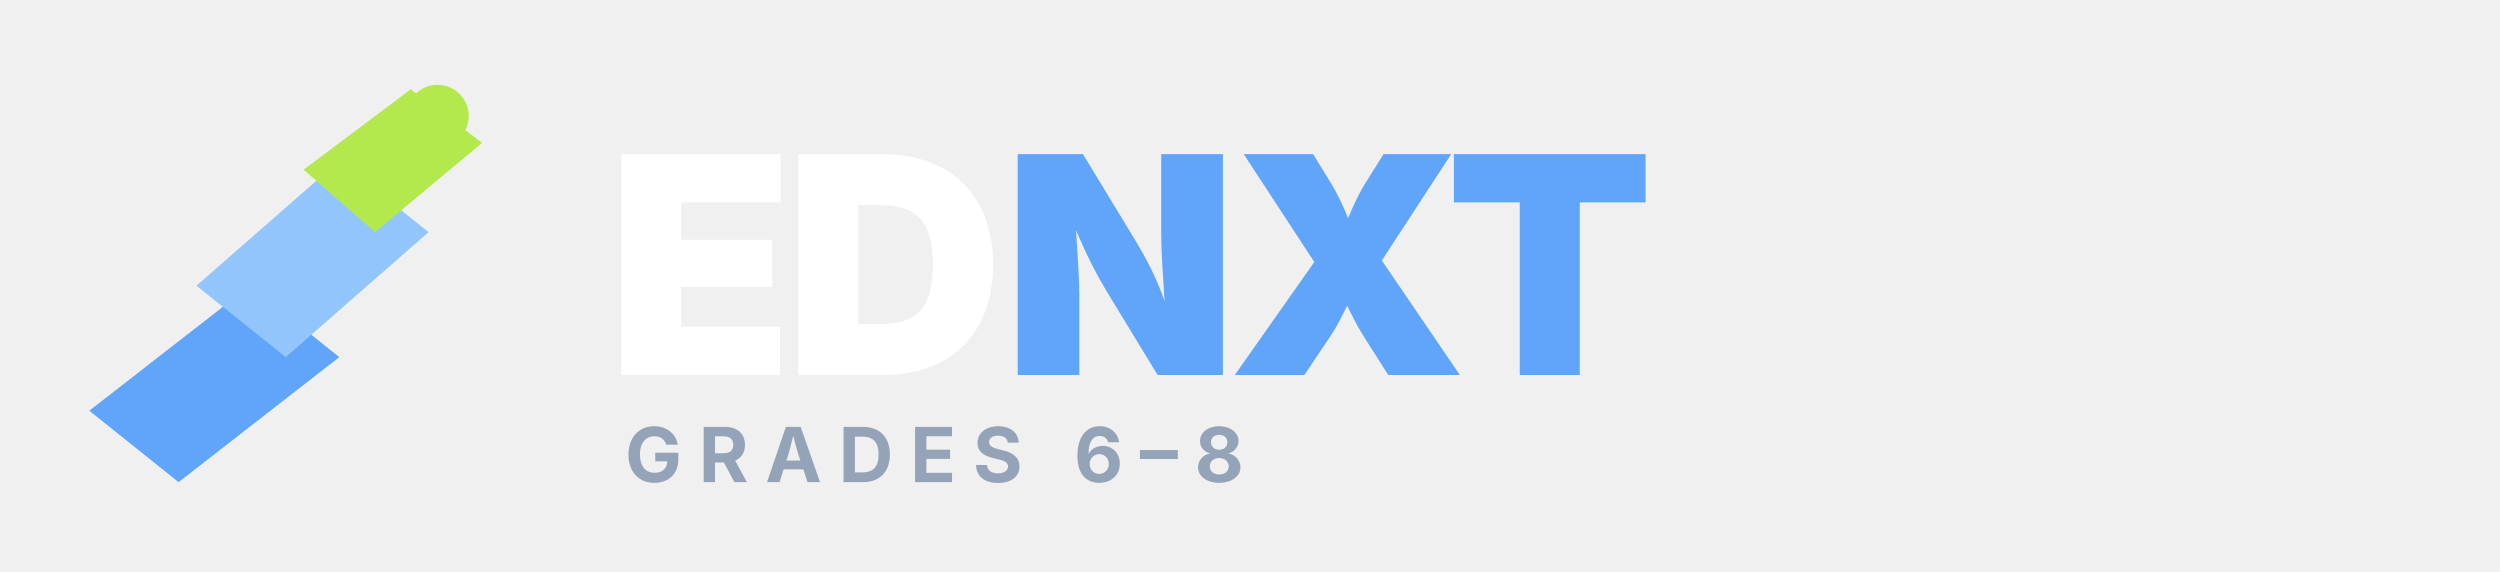
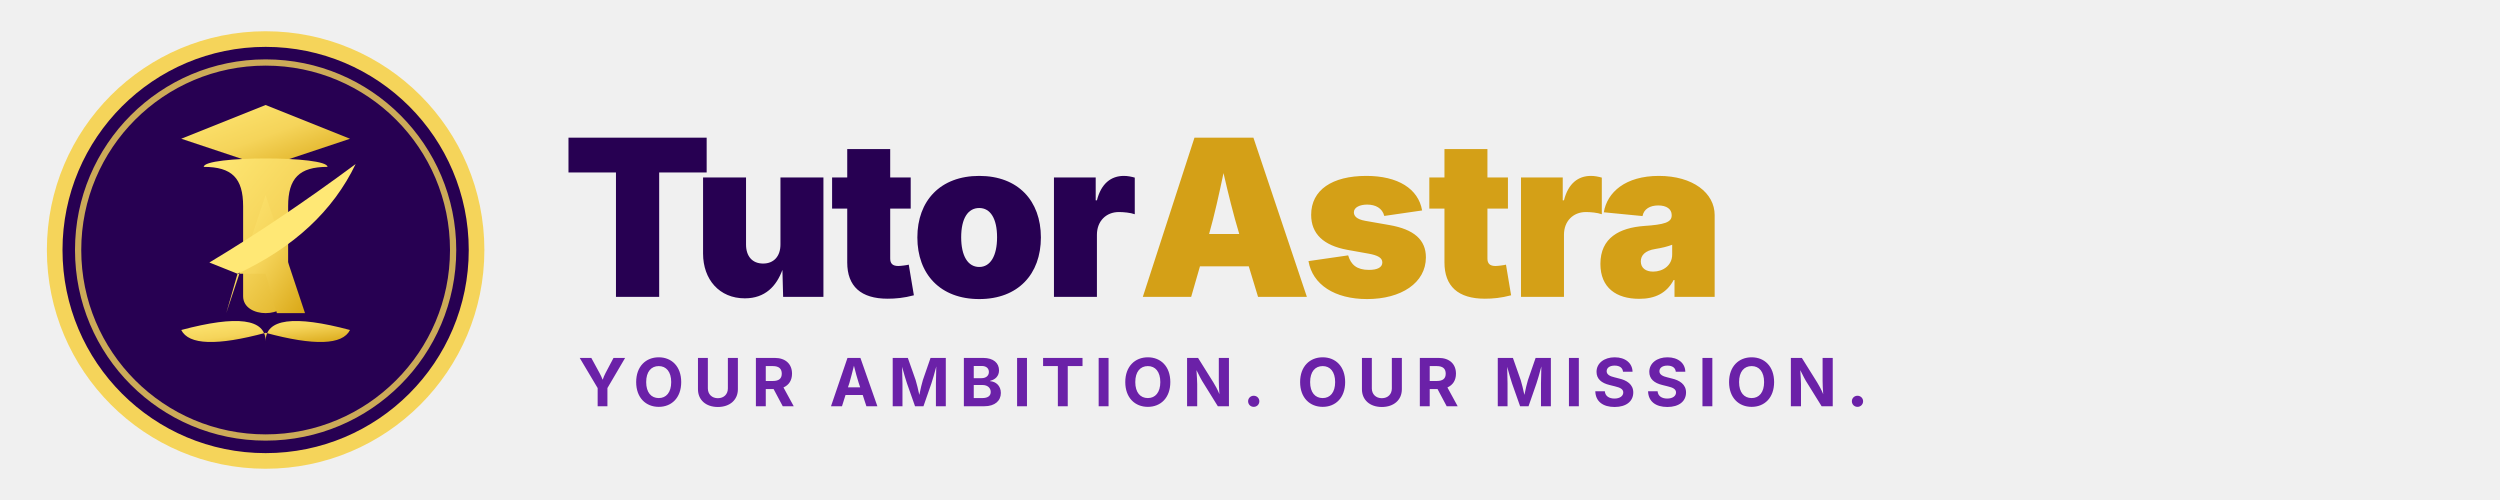
- <svg xmlns="http://www.w3.org/2000/svg" viewBox="0 0 280 64" width="280" height="64" fill="none">
-   <g transform="translate(4, 8)">
-     <path d="M6 38 L24 24 L34 32 L16 46 Z" fill="#60A5FA" />
-     <path d="M18 24 L34 10 L44 18 L28 32 Z" fill="#93C5FD" />
-     <path d="M30 11 L42 2 L50 8 L38 18 Z" fill="#B4E94E" />
-     <circle cx="45" cy="5" r="3.5" fill="#B4E94E" />
+ <svg xmlns="http://www.w3.org/2000/svg" viewBox="0 0 320 64" fill="none">
+   <defs>
+     <linearGradient id="taGoldGradDark" x1="0%" y1="0%" x2="100%" y2="100%">
+       <stop offset="0%" stop-color="#FFE875" />
+       <stop offset="50%" stop-color="#F5D45A" />
+       <stop offset="100%" stop-color="#D9A716" />
+     </linearGradient>
+   </defs>
+   <g transform="translate(6, 4)">
+     <circle cx="28" cy="28" r="27" fill="#270052" stroke="#F5D45A" stroke-width="2" />
+     <circle cx="28" cy="28" r="24" stroke="#F5D45A" stroke-width="0.8" opacity="0.8" />
+     <g transform="translate(10, 8) scale(0.36)">
+       <polygon points="20,16 50,4 80,16 50,26" fill="url(#taGoldGradDark)" />
+       <path d="M28 26 C28 22 72 22 72 26 C62 26 58 30 58 40 L58 72 C58 76 54 78 50 78 C46 78 42 76 42 72 L42 40 C42 30 38 26 28 26 Z" fill="url(#taGoldGradDark)" />
+       <path d="M36 78 L50 36 L64 78 L54 78 L50 64 L40 64 L36 78 Z" fill="url(#taGoldGradDark)" />
+       <path d="M30 60 Q55 45 82 25 Q70 50 40 64 Z" fill="#FFE875" />
+       <path d="M20 84 Q50 76 50 88 Q50 76 80 84 Q76 92 50 85 Q24 92 20 84 Z" fill="url(#taGoldGradDark)" />
+     </g>
  </g>
-   <text x="68" y="42" font-family="'Plus Jakarta Sans', 'Inter', -apple-system, sans-serif" font-size="34" font-weight="900" letter-spacing="-0.03em" fill="#FFFFFF">
-     ED<tspan fill="#60A5FA">NXT</tspan>
+   <text x="72" y="38" font-family="'Plus Jakarta Sans', 'Inter', -apple-system, sans-serif" font-size="28" font-weight="900" letter-spacing="-0.02em" fill="#270052">
+     Tutor<tspan fill="#D4A017">Astra</tspan>
  </text>
-   <text x="70" y="54" font-family="'Plus Jakarta Sans', 'Inter', -apple-system, sans-serif" font-size="8.5" font-weight="700" letter-spacing="0.22em" fill="#94A3B8">
-     GRADES 6–8
+   <text x="74" y="52" font-family="'Plus Jakarta Sans', 'Inter', -apple-system, sans-serif" font-size="8.5" font-weight="700" letter-spacing="0.14em" fill="#6B21A8">
+     YOUR AMBITION. OUR MISSION.
  </text>
</svg>
